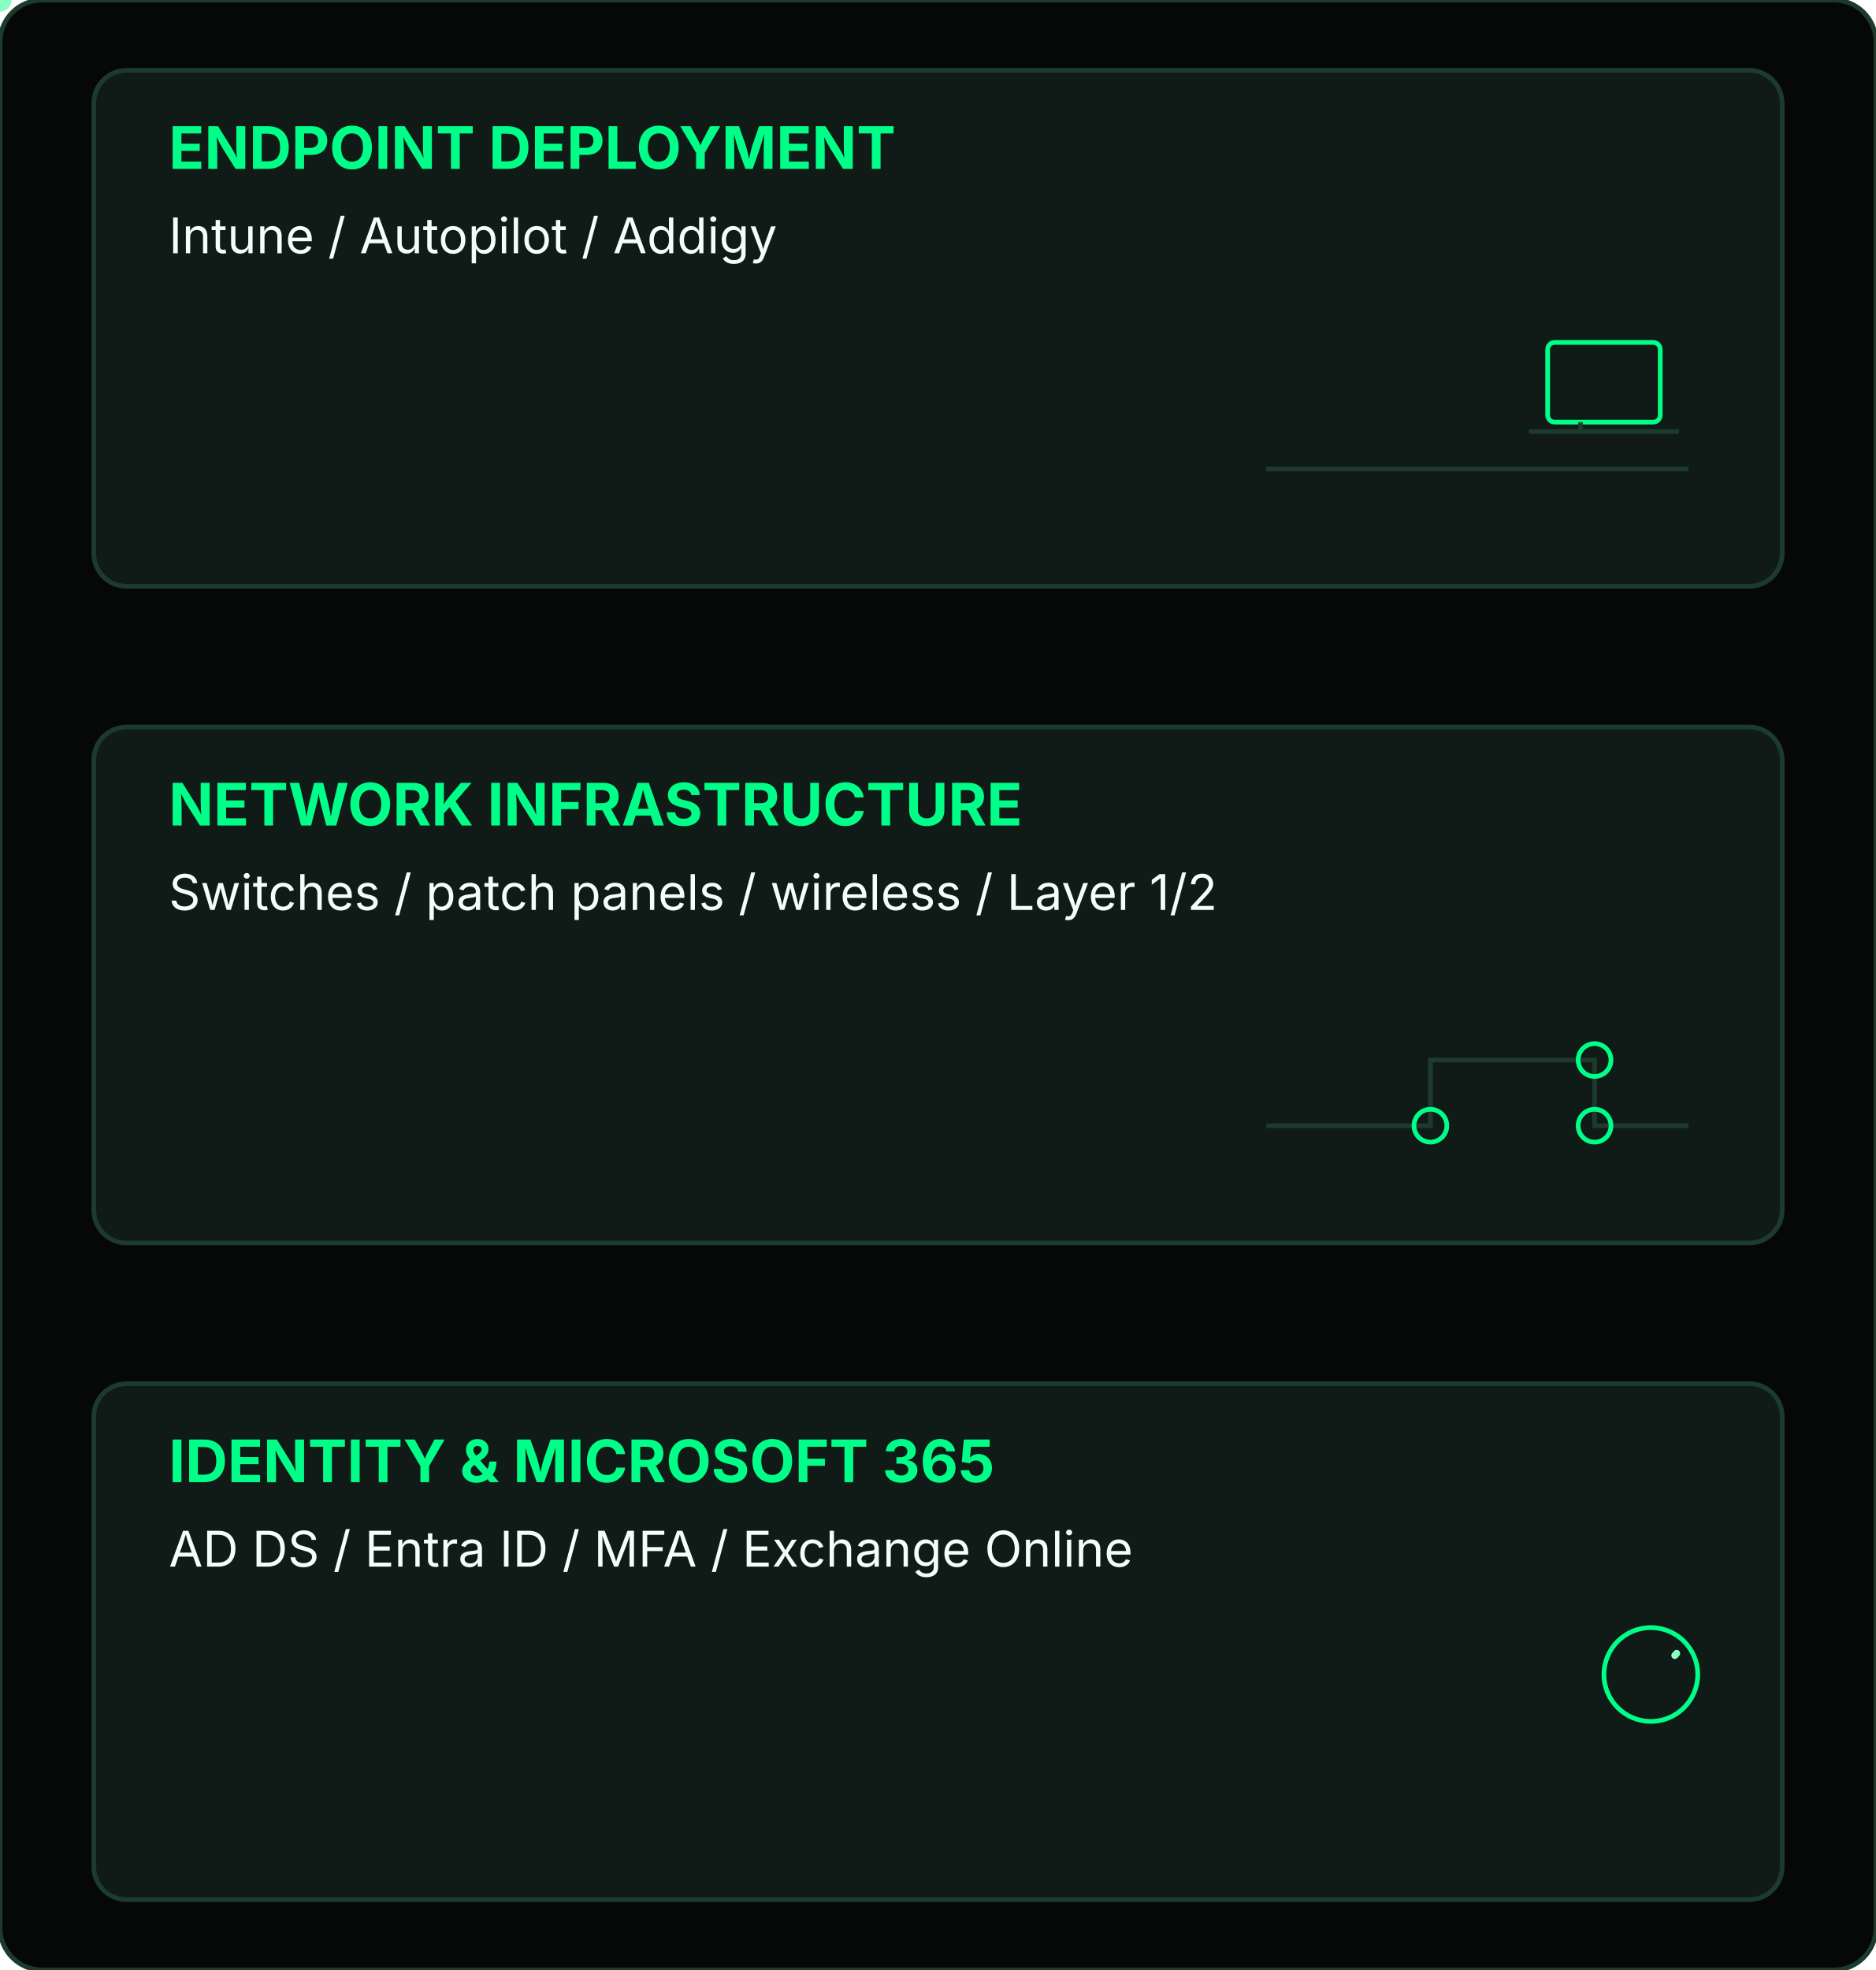
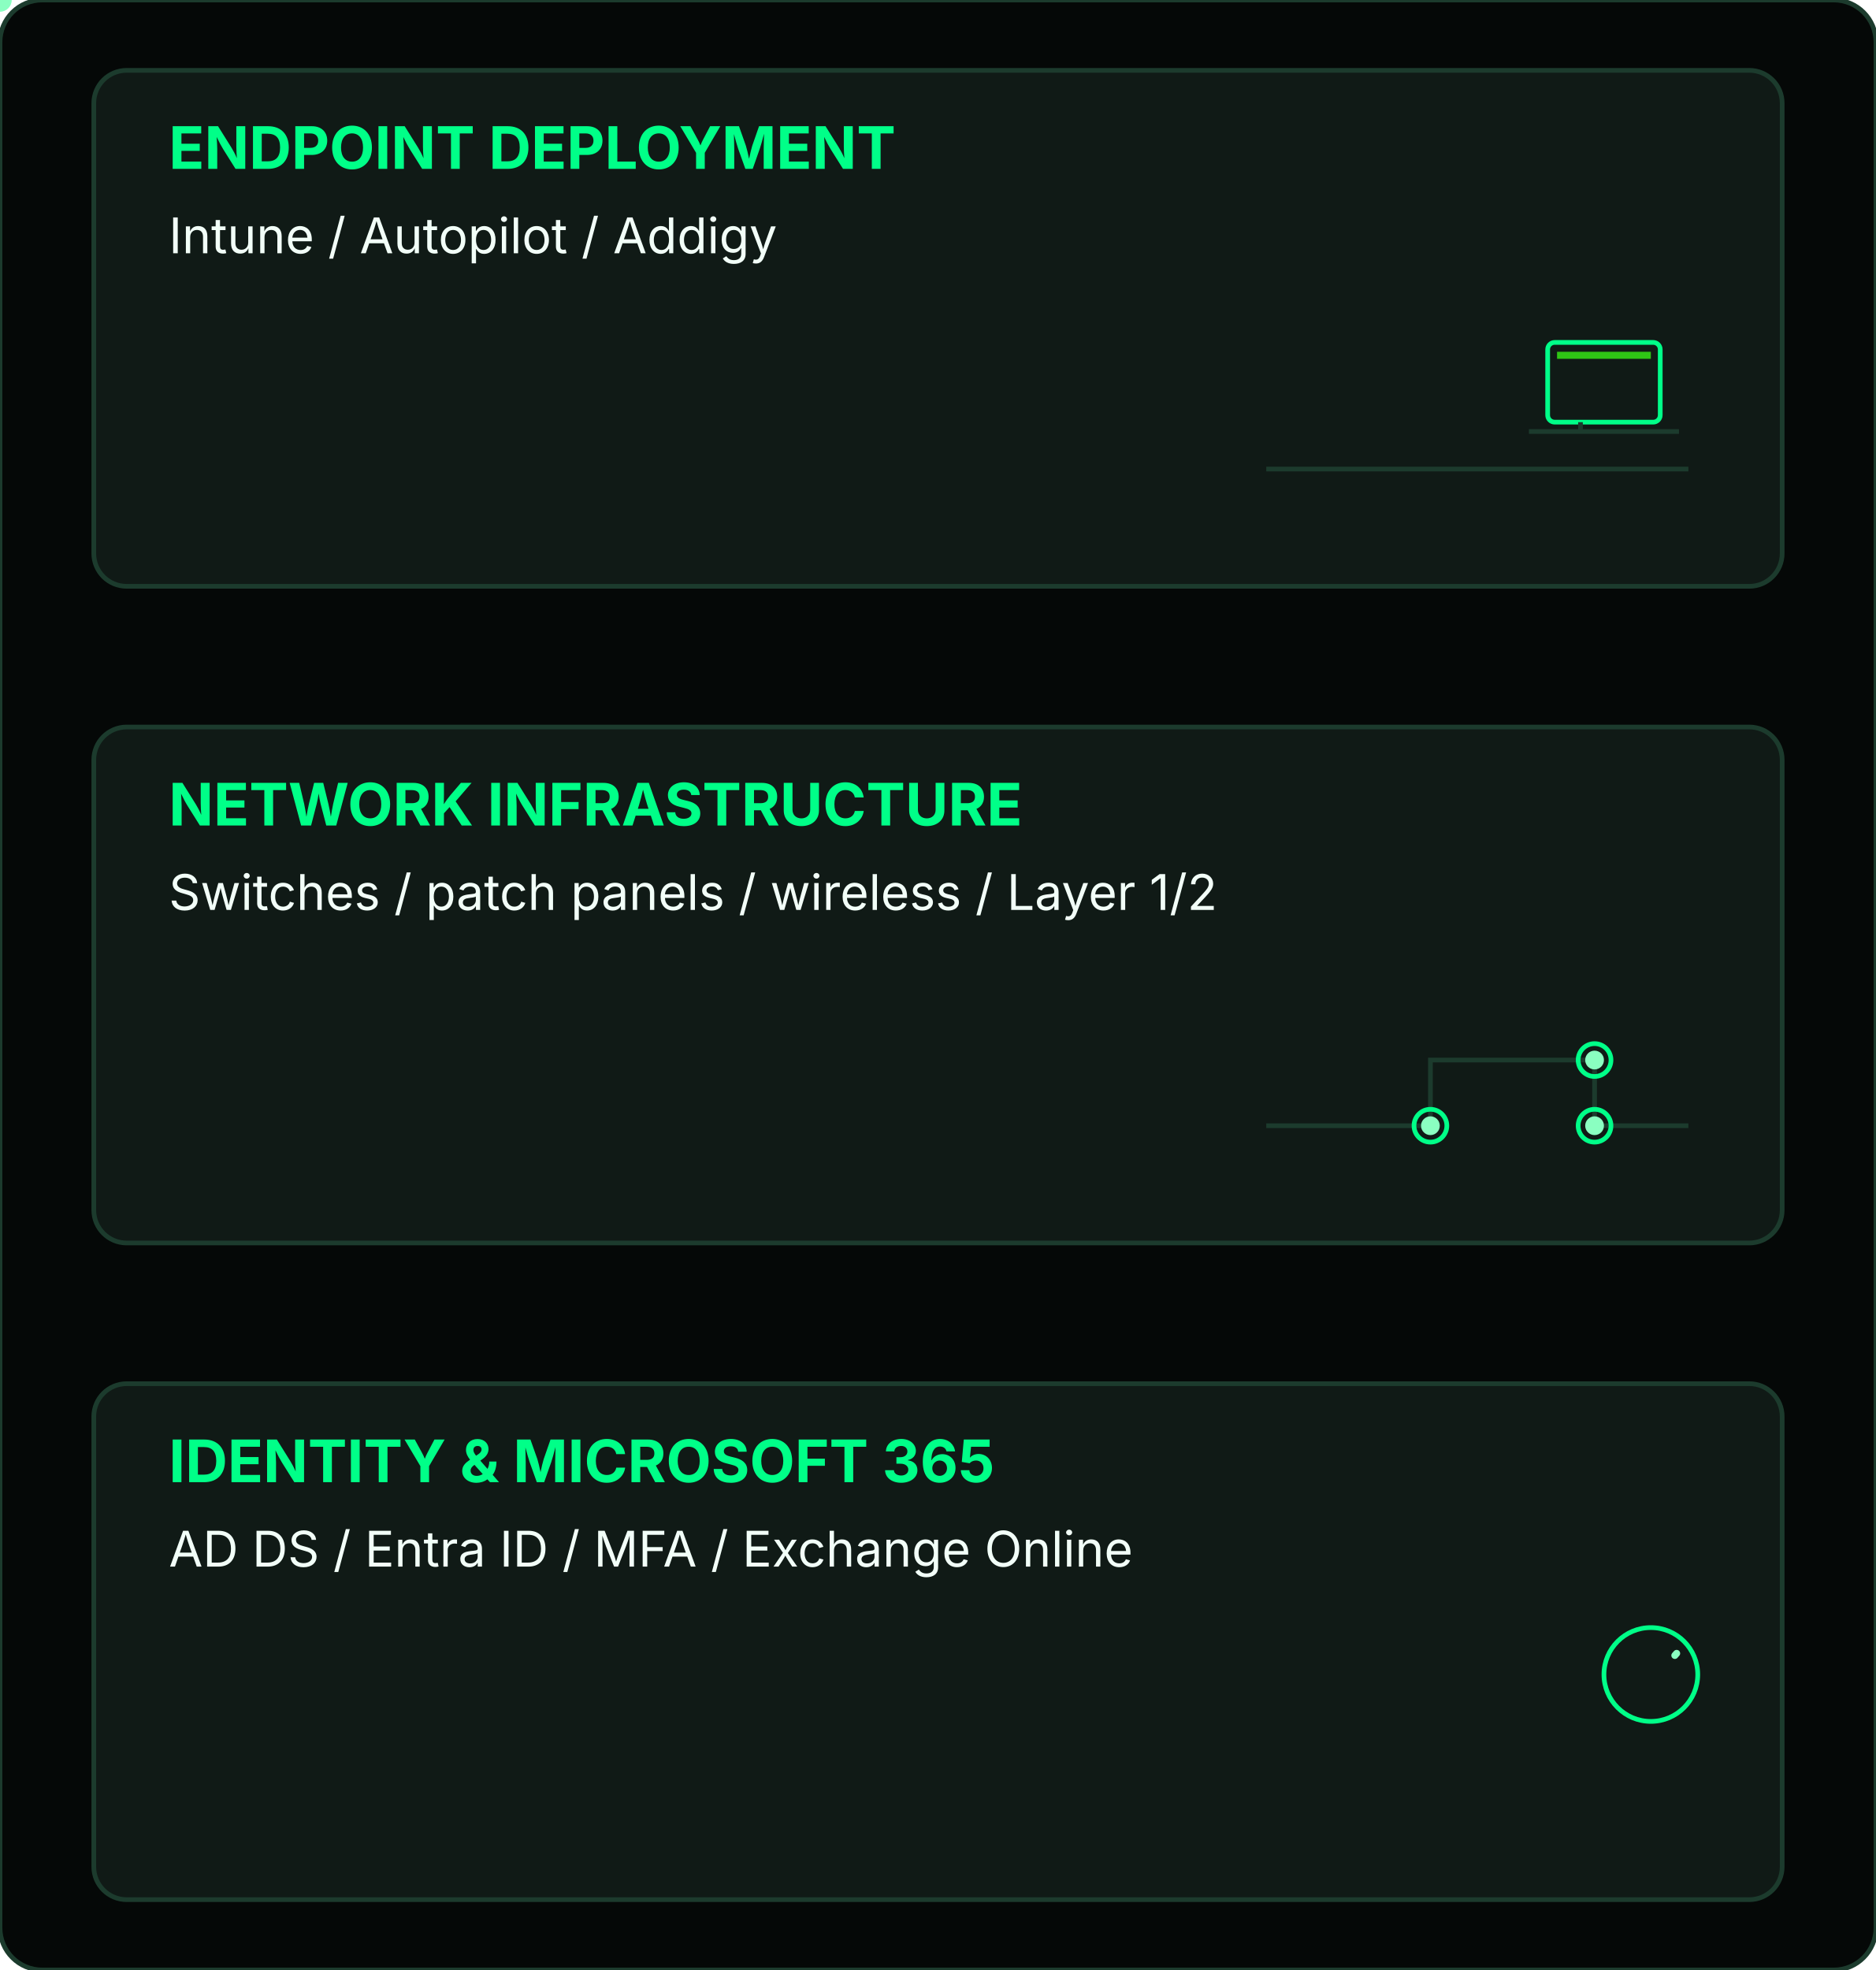
<svg xmlns="http://www.w3.org/2000/svg" width="800" height="840" viewBox="0 0 800 840" role="img" aria-labelledby="title">
  <style>@media (prefers-reduced-motion: reduce) {.motion { display: none; }}</style>
  <rect width="800" height="840" rx="18" fill="#050807" stroke="#1C3B2D" stroke-width="2" />
  <g fill="#101A16" stroke="#1C3B2D" stroke-width="2">
    <rect x="40" y="30" width="720" height="220" rx="14" />
    <rect x="40" y="310" width="720" height="220" rx="14" />
    <rect x="40" y="590" width="720" height="220" rx="14" />
  </g>
  <g font-family="Inter, Segoe UI, Arial, sans-serif" fill="#F2FFF8">
    <g fill="#00FF88" font-size="25" font-weight="700">
      <text x="72" y="72">ENDPOINT DEPLOYMENT</text>
      <text x="72" y="352">NETWORK INFRASTRUCTURE</text>
      <text x="72" y="632">IDENTITY &amp; MICROSOFT 365</text>
    </g>
    <g font-size="21">
      <text x="72" y="108">Intune / Autopilot / Addigy</text>
      <text x="72" y="388">Switches / patch panels / wireless / Layer 1/2</text>
      <text x="72" y="668">AD DS / Entra ID / MFA / Exchange Online</text>
    </g>
  </g>
  <g fill="none" stroke="#1C3B2D" stroke-width="2">
    <path d="M540 200H720M540 480H610V452H680V480H720" />
    <rect x="660" y="146" width="48" height="34" rx="3" stroke="#00FF88" />
    <path d="M652 184h64m-42-4v4" />
    <circle cx="610" cy="480" r="7" stroke="#00FF88" />
    <circle cx="680" cy="452" r="7" stroke="#00FF88" />
    <circle cx="680" cy="480" r="7" stroke="#00FF88" />
  </g>
+   <rect class="motion" x="664" y="150" width="40" height="3" fill="#39FF14" opacity=".75">
+     <animateTransform attributeName="transform" type="translate" values="0 0;0 22;0 0" dur="3.5s" repeatCount="indefinite" />
+   </rect>
+   <g class="motion" fill="#8AFFC1">
+     <circle cx="610" cy="480" r="4">
+       <animate attributeName="opacity" values=".2;1;.2" dur="5s" repeatCount="indefinite" />
+     </circle>
+     <circle cx="680" cy="452" r="4">
+       <animate attributeName="opacity" values=".2;1;.2" dur="5s" begin="1.5s" repeatCount="indefinite" />
+     </circle>
+     <circle cx="680" cy="480" r="4">
+       <animate attributeName="opacity" values=".2;1;.2" dur="5s" begin="3s" repeatCount="indefinite" />
+     </circle>
+   </g>
  <g class="motion" fill="#8AFFC1">
    <circle r="5">
      <animateMotion dur="5s" repeatCount="indefinite" path="M540 200 H720" />
    </circle>
    <circle r="4">
      <animateMotion dur="7s" repeatCount="indefinite" path="M540 480 H610V452H680V480H720" />
    </circle>
    <circle r="4">
      <animateMotion dur="6s" begin="2s" repeatCount="indefinite" path="M720 480H680V452H610V480H540" />
    </circle>
  </g>
  <circle cx="704" cy="714" r="20" fill="none" stroke="#00FF88" stroke-width="2" />
  <path class="motion" d="m694 714 7 7 14-16" fill="none" stroke="#8AFFC1" stroke-width="3" stroke-linecap="round" stroke-linejoin="round" stroke-dasharray="30" stroke-dashoffset="30">
    <animate attributeName="stroke-dashoffset" values="30;0;0;30" keyTimes="0;.2;.75;1" dur="5.5s" repeatCount="indefinite" />
  </path>
</svg>
